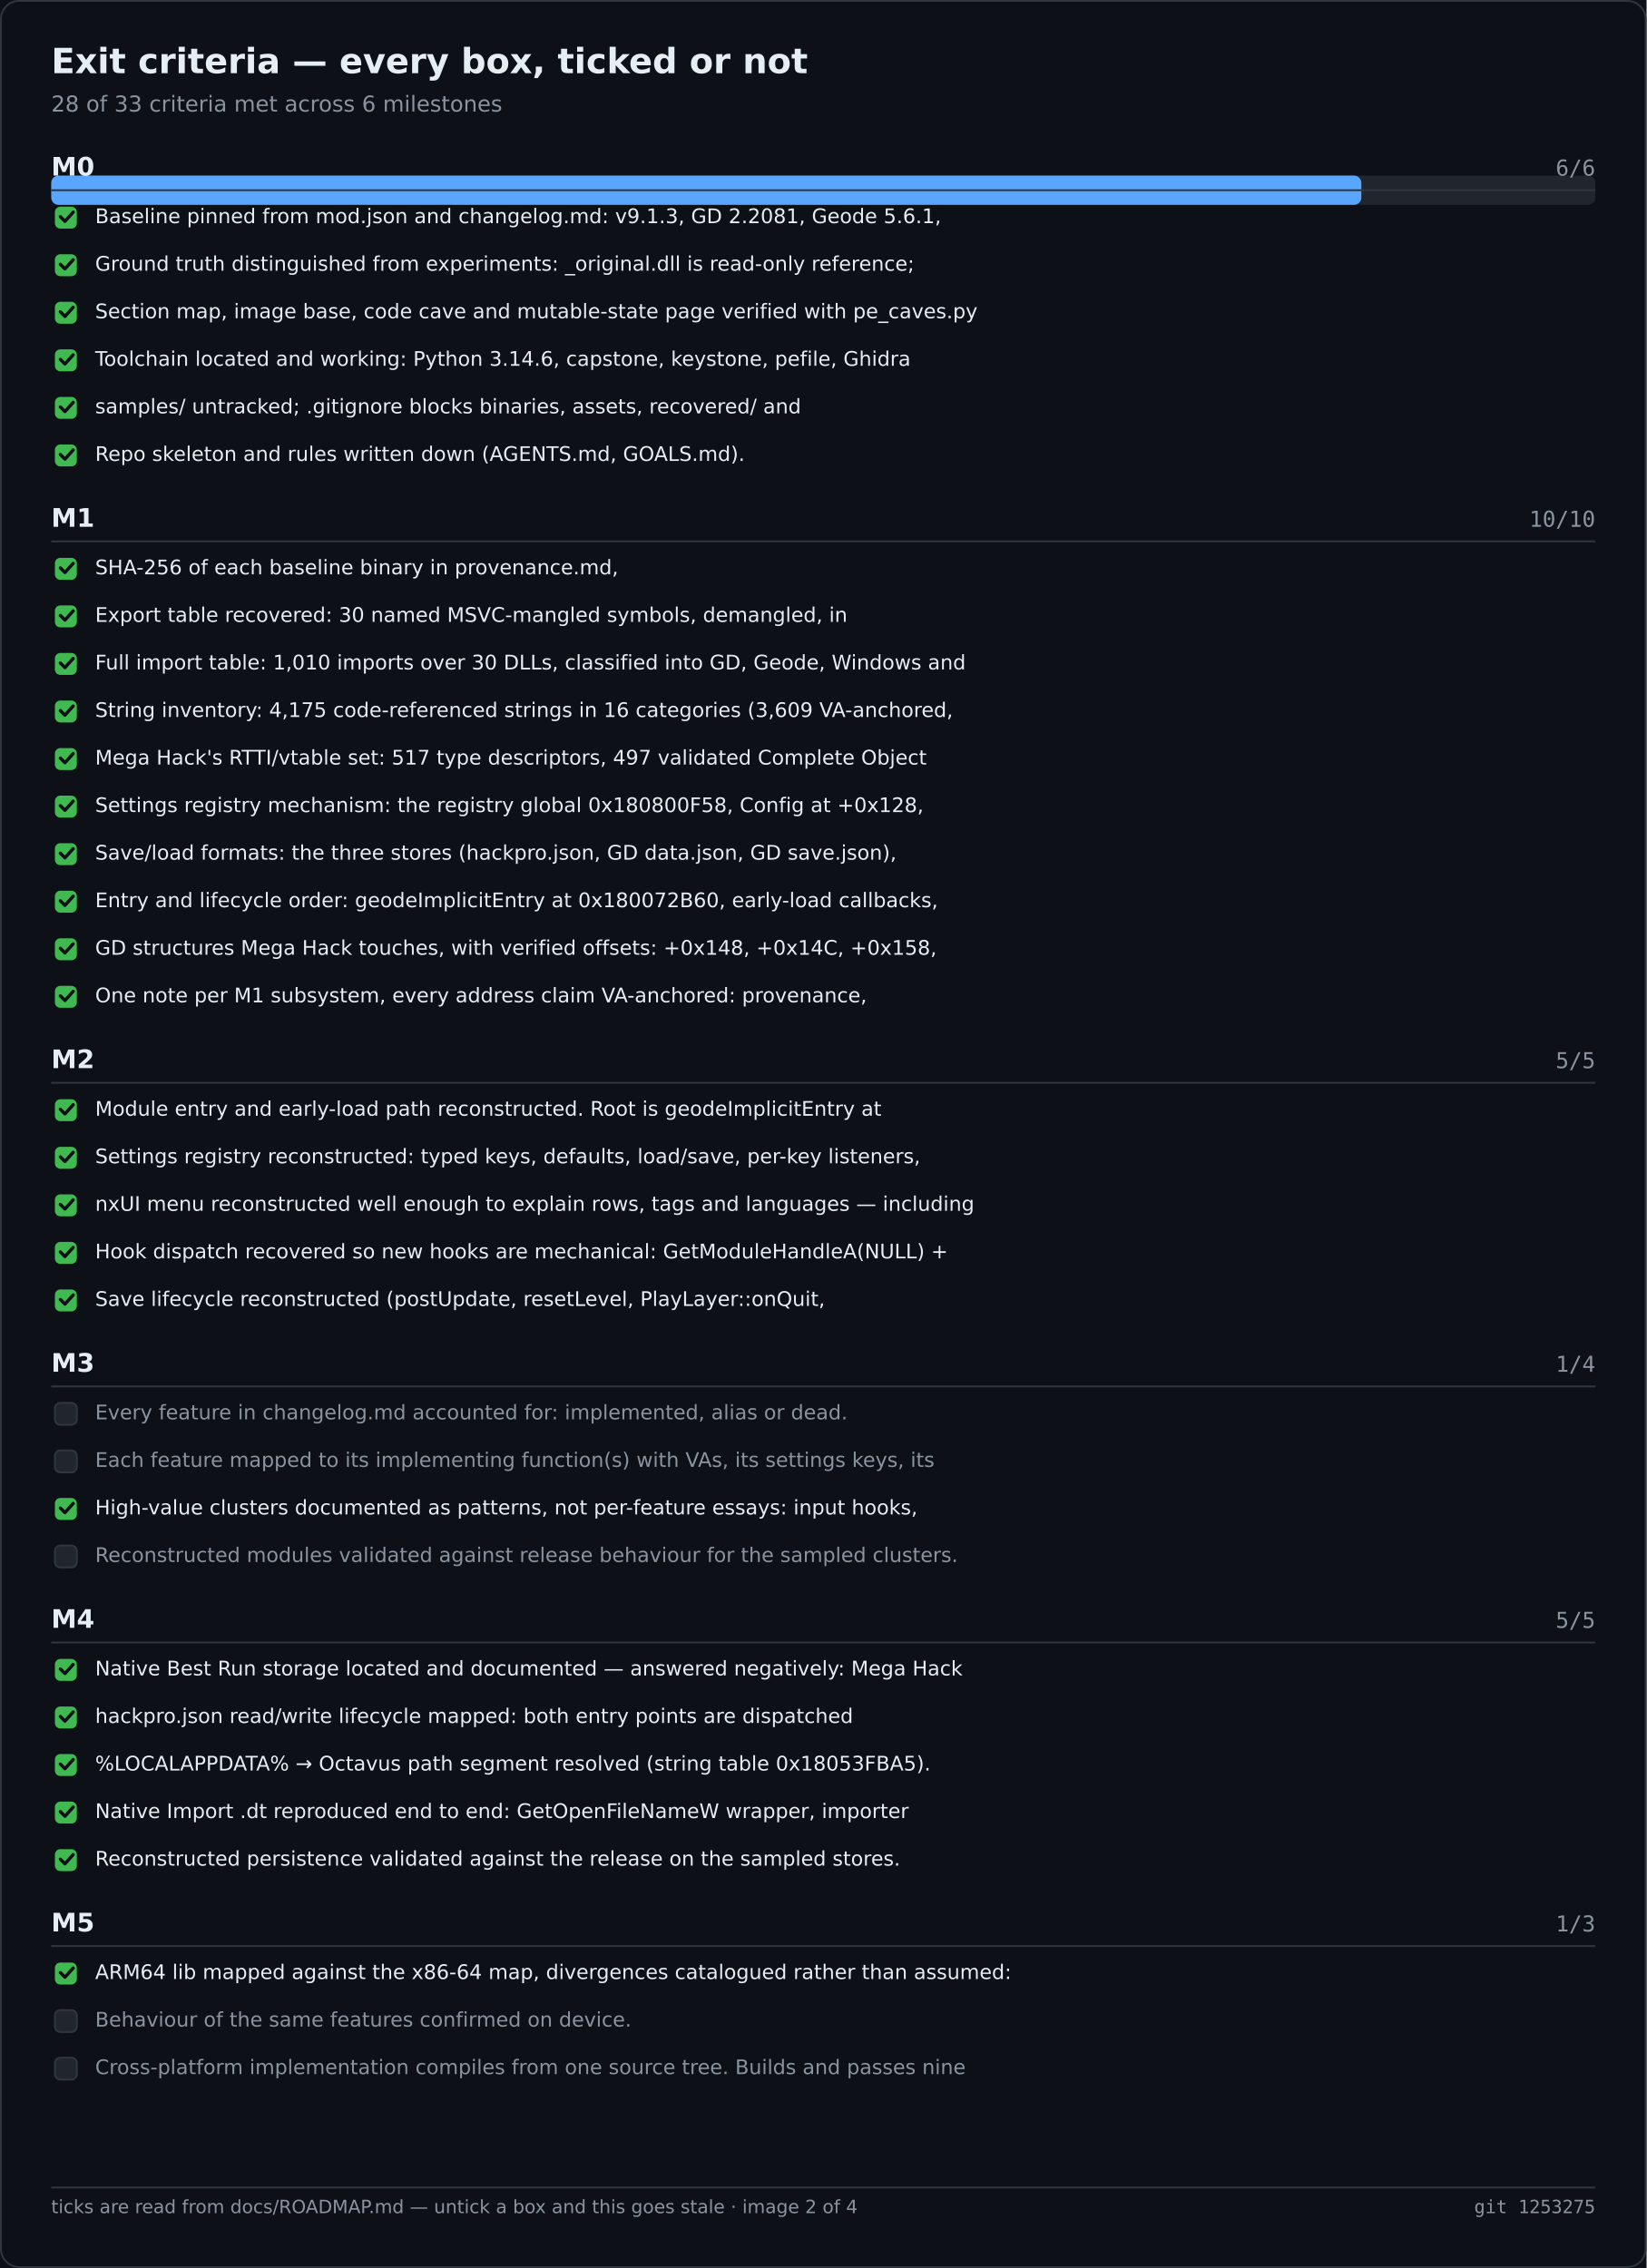
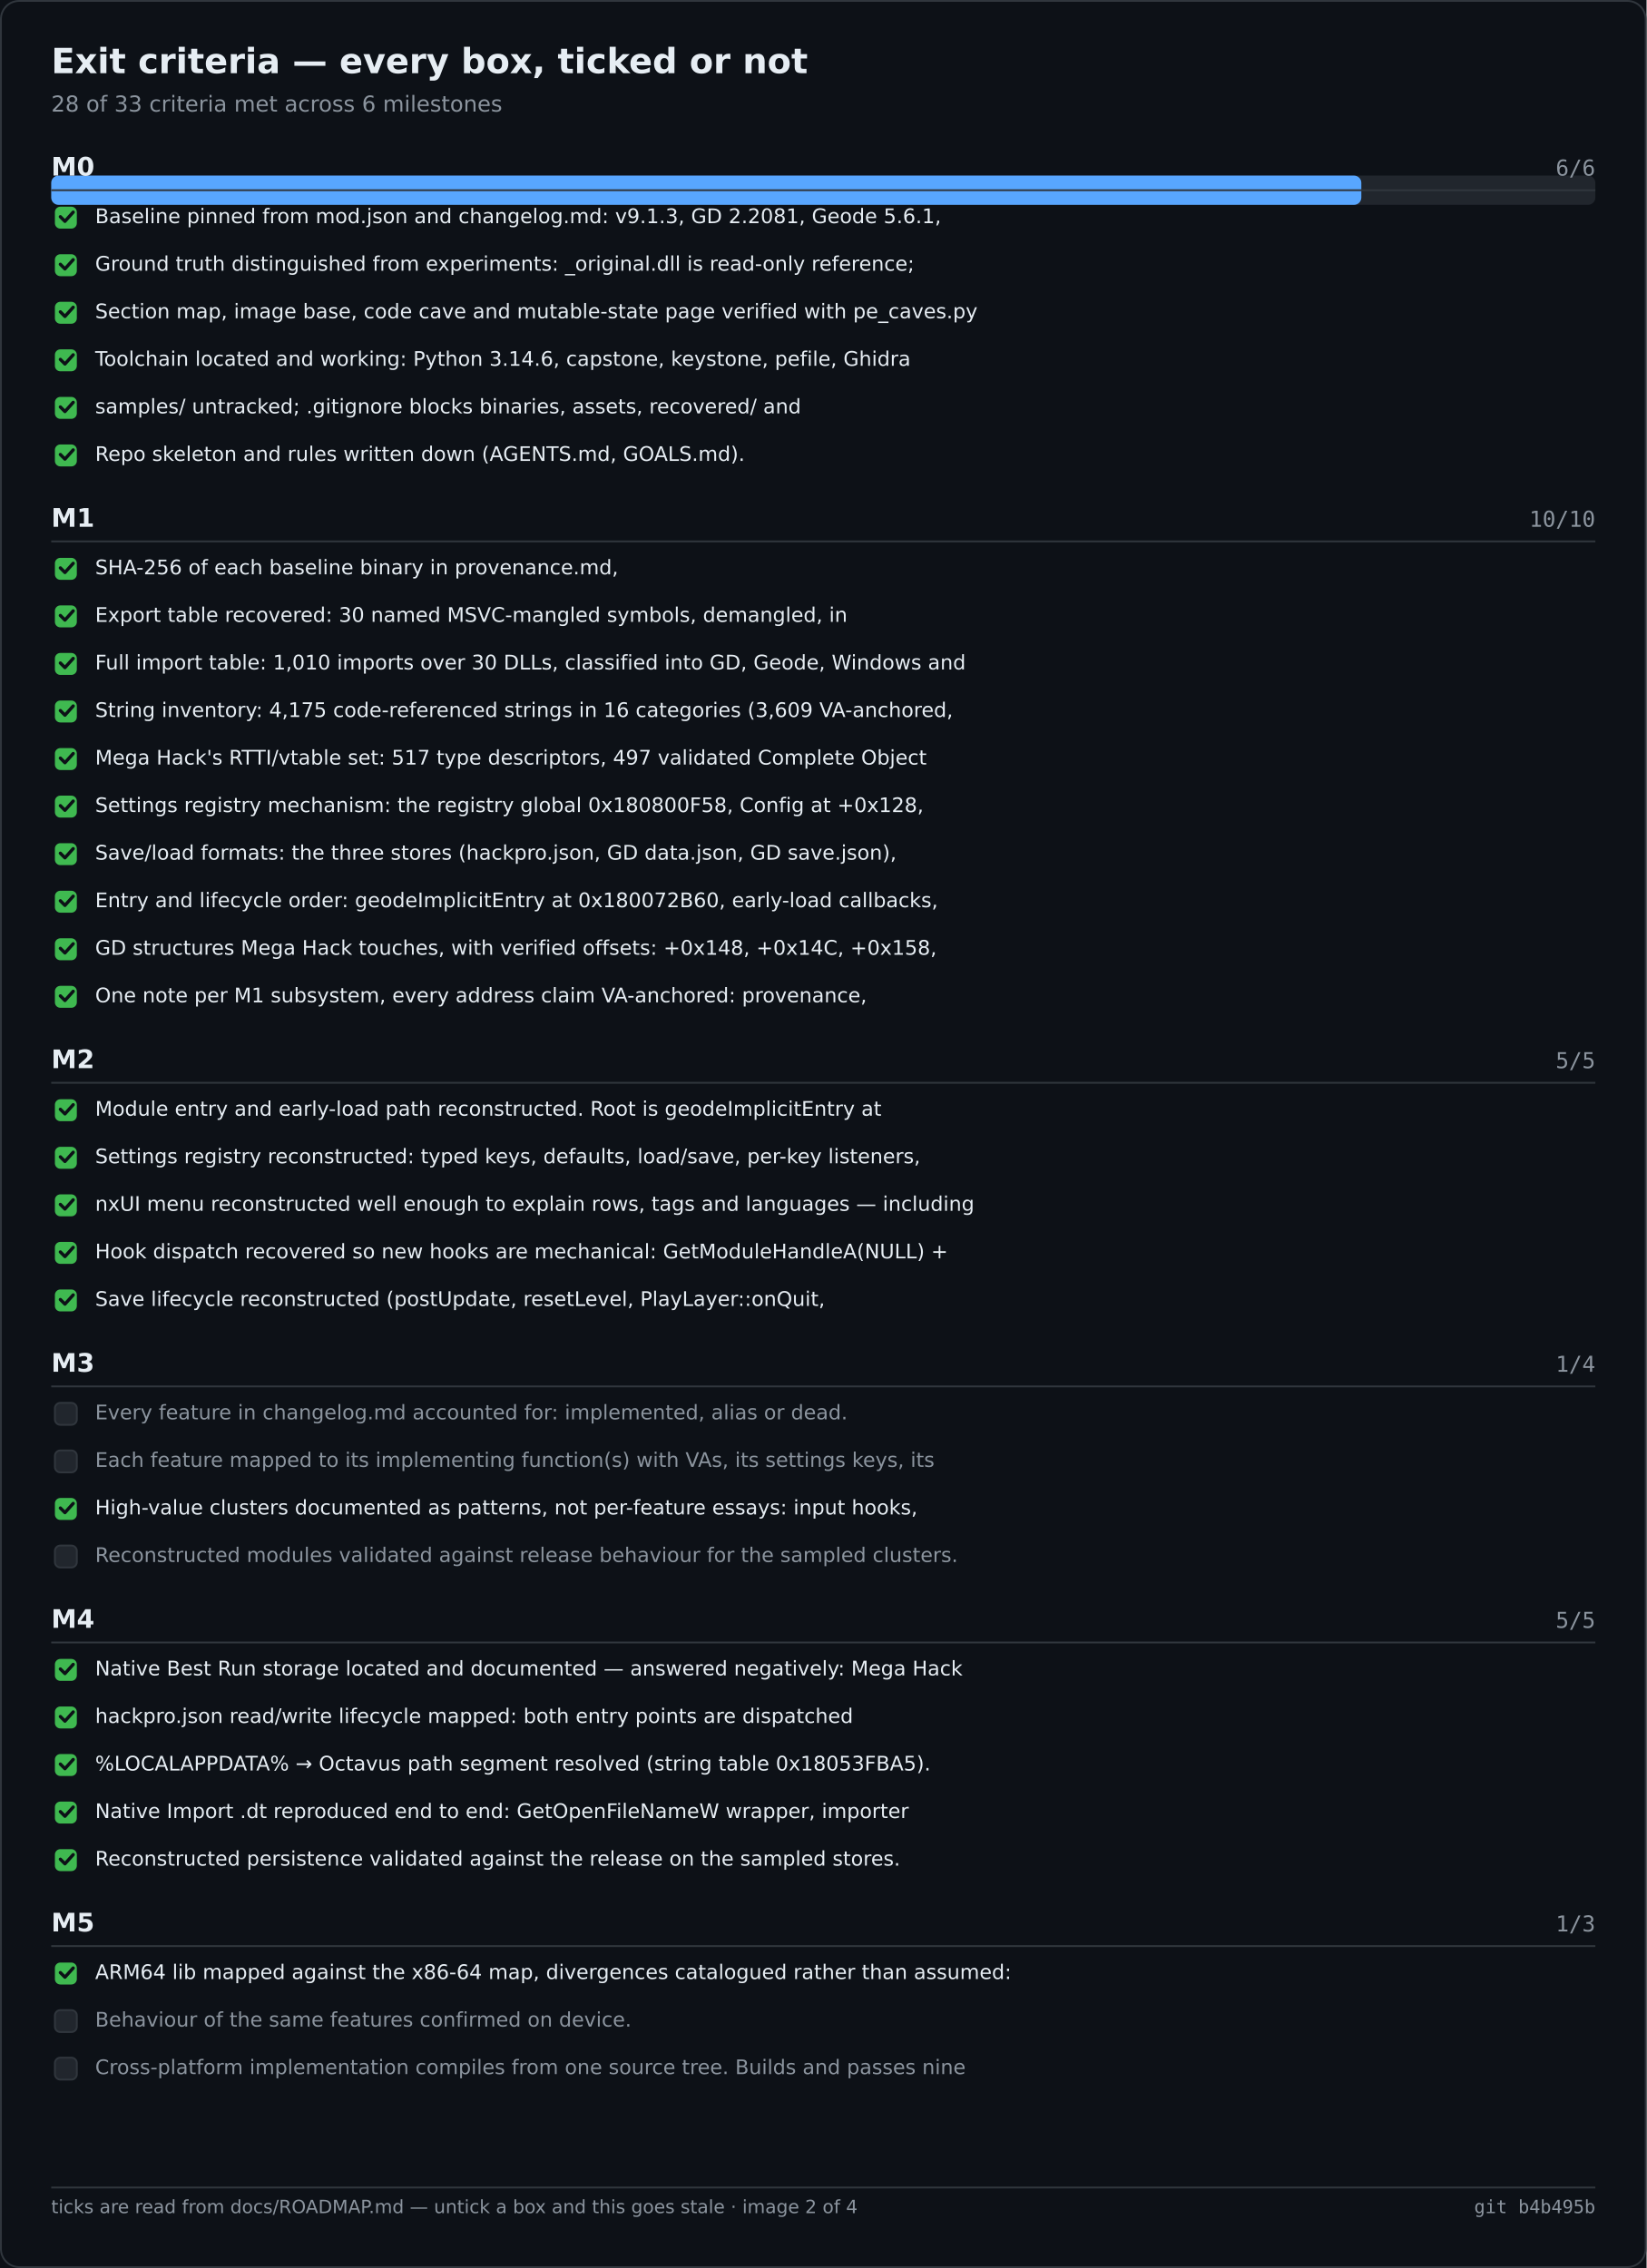
<svg xmlns="http://www.w3.org/2000/svg" width="900" height="1240" viewBox="0 0 900 1240" role="img" aria-label="Exit criteria — every box, ticked or not">
  <rect width="900" height="1240" fill="#0d1117" />
  <rect x="0.5" y="0.5" width="899" height="1239" fill="none" stroke="#30363d" rx="10" />
  <text x="28" y="40" font-family="Segoe UI,DejaVu Sans,Helvetica,sans-serif" font-size="19" font-weight="600" fill="#e6edf3">Exit criteria — every box, ticked or not</text>
  <text x="28" y="61" font-family="Segoe UI,DejaVu Sans,Helvetica,sans-serif" font-size="12" fill="#8b949e">28 of 33 criteria met across 6 milestones</text>
  <rect x="28.0" y="96.0" width="844.0" height="16.0" fill="#21262d" rx="4" />
  <rect x="28.0" y="96.0" width="716.1" height="16.0" fill="#58a6ff" rx="4" />
  <text x="28.0" y="96.0" font-family="Segoe UI,DejaVu Sans,Helvetica,sans-serif" font-size="14" fill="#e6edf3" font-weight="600">M0</text>
  <text x="872.0" y="96.0" font-family="Cascadia Mono,Consolas,DejaVu Sans Mono,monospace" font-size="12" fill="#8b949e" text-anchor="end">6/6</text>
  <text x="28.0" y="288.0" font-family="Segoe UI,DejaVu Sans,Helvetica,sans-serif" font-size="14" fill="#e6edf3" font-weight="600">M1</text>
  <text x="872.0" y="288.0" font-family="Cascadia Mono,Consolas,DejaVu Sans Mono,monospace" font-size="12" fill="#8b949e" text-anchor="end">10/10</text>
  <text x="28.0" y="584.0" font-family="Segoe UI,DejaVu Sans,Helvetica,sans-serif" font-size="14" fill="#e6edf3" font-weight="600">M2</text>
  <text x="872.0" y="584.0" font-family="Cascadia Mono,Consolas,DejaVu Sans Mono,monospace" font-size="12" fill="#8b949e" text-anchor="end">5/5</text>
  <text x="28.0" y="750.0" font-family="Segoe UI,DejaVu Sans,Helvetica,sans-serif" font-size="14" fill="#e6edf3" font-weight="600">M3</text>
  <text x="872.0" y="750.0" font-family="Cascadia Mono,Consolas,DejaVu Sans Mono,monospace" font-size="12" fill="#8b949e" text-anchor="end">1/4</text>
  <text x="28.0" y="890.0" font-family="Segoe UI,DejaVu Sans,Helvetica,sans-serif" font-size="14" fill="#e6edf3" font-weight="600">M4</text>
  <text x="872.0" y="890.0" font-family="Cascadia Mono,Consolas,DejaVu Sans Mono,monospace" font-size="12" fill="#8b949e" text-anchor="end">5/5</text>
  <text x="28.0" y="1056.0" font-family="Segoe UI,DejaVu Sans,Helvetica,sans-serif" font-size="14" fill="#e6edf3" font-weight="600">M5</text>
  <text x="872.0" y="1056.0" font-family="Cascadia Mono,Consolas,DejaVu Sans Mono,monospace" font-size="12" fill="#8b949e" text-anchor="end">1/3</text>
  <line x1="28.0" y1="104.0" x2="872.0" y2="104.0" stroke="#30363d" stroke-width="1" />
  <rect x="30.0" y="113.0" width="12.0" height="12.0" fill="#3fb950" rx="3" />
  <path d="M33 118.5 l2.5 2.5 l4.5 -5" fill="none" stroke="#0d1117" stroke-width="1.8" stroke-linecap="round" stroke-linejoin="round" />
  <text x="52.0" y="122.0" font-family="Segoe UI,DejaVu Sans,Helvetica,sans-serif" font-size="11" fill="#e6edf3">Baseline pinned from mod.json and changelog.md: v9.1.3, GD 2.2081, Geode 5.6.1,</text>
  <rect x="30.0" y="139.0" width="12.0" height="12.0" fill="#3fb950" rx="3" />
  <path d="M33 144.5 l2.5 2.5 l4.5 -5" fill="none" stroke="#0d1117" stroke-width="1.8" stroke-linecap="round" stroke-linejoin="round" />
  <text x="52.0" y="148.0" font-family="Segoe UI,DejaVu Sans,Helvetica,sans-serif" font-size="11" fill="#e6edf3">Ground truth distinguished from experiments: _original.dll is read-only reference;</text>
  <rect x="30.0" y="165.0" width="12.0" height="12.0" fill="#3fb950" rx="3" />
  <path d="M33 170.5 l2.5 2.5 l4.5 -5" fill="none" stroke="#0d1117" stroke-width="1.8" stroke-linecap="round" stroke-linejoin="round" />
  <text x="52.0" y="174.0" font-family="Segoe UI,DejaVu Sans,Helvetica,sans-serif" font-size="11" fill="#e6edf3">Section map, image base, code cave and mutable-state page verified with pe_caves.py</text>
  <rect x="30.0" y="191.0" width="12.0" height="12.0" fill="#3fb950" rx="3" />
  <path d="M33 196.5 l2.5 2.5 l4.5 -5" fill="none" stroke="#0d1117" stroke-width="1.8" stroke-linecap="round" stroke-linejoin="round" />
  <text x="52.0" y="200.0" font-family="Segoe UI,DejaVu Sans,Helvetica,sans-serif" font-size="11" fill="#e6edf3">Toolchain located and working: Python 3.14.6, capstone, keystone, pefile, Ghidra</text>
  <rect x="30.0" y="217.0" width="12.0" height="12.0" fill="#3fb950" rx="3" />
  <path d="M33 222.5 l2.5 2.5 l4.5 -5" fill="none" stroke="#0d1117" stroke-width="1.8" stroke-linecap="round" stroke-linejoin="round" />
  <text x="52.0" y="226.0" font-family="Segoe UI,DejaVu Sans,Helvetica,sans-serif" font-size="11" fill="#e6edf3">samples/ untracked; .gitignore blocks binaries, assets, recovered/ and</text>
  <rect x="30.0" y="243.0" width="12.0" height="12.0" fill="#3fb950" rx="3" />
  <path d="M33 248.5 l2.5 2.5 l4.5 -5" fill="none" stroke="#0d1117" stroke-width="1.8" stroke-linecap="round" stroke-linejoin="round" />
  <text x="52.0" y="252.0" font-family="Segoe UI,DejaVu Sans,Helvetica,sans-serif" font-size="11" fill="#e6edf3">Repo skeleton and rules written down (AGENTS.md, GOALS.md).</text>
  <line x1="28.0" y1="296.0" x2="872.0" y2="296.0" stroke="#30363d" stroke-width="1" />
  <rect x="30.0" y="305.0" width="12.0" height="12.0" fill="#3fb950" rx="3" />
  <path d="M33 310.5 l2.5 2.5 l4.5 -5" fill="none" stroke="#0d1117" stroke-width="1.8" stroke-linecap="round" stroke-linejoin="round" />
  <text x="52.0" y="314.0" font-family="Segoe UI,DejaVu Sans,Helvetica,sans-serif" font-size="11" fill="#e6edf3">SHA-256 of each baseline binary in provenance.md,</text>
  <rect x="30.0" y="331.0" width="12.0" height="12.0" fill="#3fb950" rx="3" />
  <path d="M33 336.5 l2.5 2.5 l4.5 -5" fill="none" stroke="#0d1117" stroke-width="1.8" stroke-linecap="round" stroke-linejoin="round" />
  <text x="52.0" y="340.0" font-family="Segoe UI,DejaVu Sans,Helvetica,sans-serif" font-size="11" fill="#e6edf3">Export table recovered: 30 named MSVC-mangled symbols, demangled, in</text>
  <rect x="30.0" y="357.0" width="12.0" height="12.0" fill="#3fb950" rx="3" />
  <path d="M33 362.5 l2.5 2.5 l4.5 -5" fill="none" stroke="#0d1117" stroke-width="1.8" stroke-linecap="round" stroke-linejoin="round" />
  <text x="52.0" y="366.0" font-family="Segoe UI,DejaVu Sans,Helvetica,sans-serif" font-size="11" fill="#e6edf3">Full import table: 1,010 imports over 30 DLLs, classified into GD, Geode, Windows and</text>
  <rect x="30.0" y="383.0" width="12.0" height="12.0" fill="#3fb950" rx="3" />
  <path d="M33 388.5 l2.5 2.5 l4.5 -5" fill="none" stroke="#0d1117" stroke-width="1.8" stroke-linecap="round" stroke-linejoin="round" />
  <text x="52.0" y="392.0" font-family="Segoe UI,DejaVu Sans,Helvetica,sans-serif" font-size="11" fill="#e6edf3">String inventory: 4,175 code-referenced strings in 16 categories (3,609 VA-anchored,</text>
  <rect x="30.0" y="409.0" width="12.0" height="12.0" fill="#3fb950" rx="3" />
  <path d="M33 414.5 l2.5 2.5 l4.5 -5" fill="none" stroke="#0d1117" stroke-width="1.8" stroke-linecap="round" stroke-linejoin="round" />
  <text x="52.0" y="418.0" font-family="Segoe UI,DejaVu Sans,Helvetica,sans-serif" font-size="11" fill="#e6edf3">Mega Hack's RTTI/vtable set: 517 type descriptors, 497 validated Complete Object</text>
  <rect x="30.0" y="435.0" width="12.0" height="12.0" fill="#3fb950" rx="3" />
  <path d="M33 440.5 l2.5 2.5 l4.5 -5" fill="none" stroke="#0d1117" stroke-width="1.8" stroke-linecap="round" stroke-linejoin="round" />
  <text x="52.0" y="444.0" font-family="Segoe UI,DejaVu Sans,Helvetica,sans-serif" font-size="11" fill="#e6edf3">Settings registry mechanism: the registry global 0x180800F58, Config at +0x128,</text>
  <rect x="30.0" y="461.0" width="12.0" height="12.0" fill="#3fb950" rx="3" />
  <path d="M33 466.5 l2.5 2.5 l4.5 -5" fill="none" stroke="#0d1117" stroke-width="1.8" stroke-linecap="round" stroke-linejoin="round" />
  <text x="52.0" y="470.0" font-family="Segoe UI,DejaVu Sans,Helvetica,sans-serif" font-size="11" fill="#e6edf3">Save/load formats: the three stores (hackpro.json, GD data.json, GD save.json),</text>
  <rect x="30.0" y="487.0" width="12.0" height="12.0" fill="#3fb950" rx="3" />
  <path d="M33 492.5 l2.5 2.5 l4.5 -5" fill="none" stroke="#0d1117" stroke-width="1.8" stroke-linecap="round" stroke-linejoin="round" />
  <text x="52.0" y="496.0" font-family="Segoe UI,DejaVu Sans,Helvetica,sans-serif" font-size="11" fill="#e6edf3">Entry and lifecycle order: geodeImplicitEntry at 0x180072B60, early-load callbacks,</text>
  <rect x="30.0" y="513.0" width="12.0" height="12.0" fill="#3fb950" rx="3" />
  <path d="M33 518.5 l2.5 2.5 l4.5 -5" fill="none" stroke="#0d1117" stroke-width="1.8" stroke-linecap="round" stroke-linejoin="round" />
  <text x="52.0" y="522.0" font-family="Segoe UI,DejaVu Sans,Helvetica,sans-serif" font-size="11" fill="#e6edf3">GD structures Mega Hack touches, with verified offsets: +0x148, +0x14C, +0x158,</text>
  <rect x="30.0" y="539.0" width="12.0" height="12.0" fill="#3fb950" rx="3" />
  <path d="M33 544.5 l2.5 2.5 l4.5 -5" fill="none" stroke="#0d1117" stroke-width="1.8" stroke-linecap="round" stroke-linejoin="round" />
  <text x="52.0" y="548.0" font-family="Segoe UI,DejaVu Sans,Helvetica,sans-serif" font-size="11" fill="#e6edf3">One note per M1 subsystem, every address claim VA-anchored: provenance,</text>
  <line x1="28.0" y1="592.0" x2="872.0" y2="592.0" stroke="#30363d" stroke-width="1" />
  <rect x="30.0" y="601.0" width="12.0" height="12.0" fill="#3fb950" rx="3" />
  <path d="M33 606.5 l2.5 2.5 l4.5 -5" fill="none" stroke="#0d1117" stroke-width="1.8" stroke-linecap="round" stroke-linejoin="round" />
  <text x="52.0" y="610.0" font-family="Segoe UI,DejaVu Sans,Helvetica,sans-serif" font-size="11" fill="#e6edf3">Module entry and early-load path reconstructed. Root is geodeImplicitEntry at</text>
  <rect x="30.0" y="627.0" width="12.0" height="12.0" fill="#3fb950" rx="3" />
  <path d="M33 632.5 l2.5 2.5 l4.5 -5" fill="none" stroke="#0d1117" stroke-width="1.8" stroke-linecap="round" stroke-linejoin="round" />
  <text x="52.0" y="636.0" font-family="Segoe UI,DejaVu Sans,Helvetica,sans-serif" font-size="11" fill="#e6edf3">Settings registry reconstructed: typed keys, defaults, load/save, per-key listeners,</text>
  <rect x="30.0" y="653.0" width="12.0" height="12.0" fill="#3fb950" rx="3" />
  <path d="M33 658.5 l2.5 2.5 l4.5 -5" fill="none" stroke="#0d1117" stroke-width="1.8" stroke-linecap="round" stroke-linejoin="round" />
  <text x="52.0" y="662.0" font-family="Segoe UI,DejaVu Sans,Helvetica,sans-serif" font-size="11" fill="#e6edf3">nxUI menu reconstructed well enough to explain rows, tags and languages — including</text>
  <rect x="30.0" y="679.0" width="12.0" height="12.0" fill="#3fb950" rx="3" />
  <path d="M33 684.5 l2.5 2.5 l4.5 -5" fill="none" stroke="#0d1117" stroke-width="1.8" stroke-linecap="round" stroke-linejoin="round" />
  <text x="52.0" y="688.0" font-family="Segoe UI,DejaVu Sans,Helvetica,sans-serif" font-size="11" fill="#e6edf3">Hook dispatch recovered so new hooks are mechanical: GetModuleHandleA(NULL) +</text>
  <rect x="30.0" y="705.0" width="12.0" height="12.0" fill="#3fb950" rx="3" />
  <path d="M33 710.5 l2.5 2.5 l4.5 -5" fill="none" stroke="#0d1117" stroke-width="1.8" stroke-linecap="round" stroke-linejoin="round" />
  <text x="52.0" y="714.0" font-family="Segoe UI,DejaVu Sans,Helvetica,sans-serif" font-size="11" fill="#e6edf3">Save lifecycle reconstructed (postUpdate, resetLevel, PlayLayer::onQuit,</text>
  <line x1="28.0" y1="758.0" x2="872.0" y2="758.0" stroke="#30363d" stroke-width="1" />
  <rect x="30.0" y="767.0" width="12.0" height="12.0" fill="#21262d" rx="3" stroke="#30363d" stroke-width="1" />
  <text x="52.0" y="776.0" font-family="Segoe UI,DejaVu Sans,Helvetica,sans-serif" font-size="11" fill="#8b949e">Every feature in changelog.md accounted for: implemented, alias or dead.</text>
  <rect x="30.0" y="793.0" width="12.0" height="12.0" fill="#21262d" rx="3" stroke="#30363d" stroke-width="1" />
  <text x="52.0" y="802.0" font-family="Segoe UI,DejaVu Sans,Helvetica,sans-serif" font-size="11" fill="#8b949e">Each feature mapped to its implementing function(s) with VAs, its settings keys, its</text>
  <rect x="30.0" y="819.0" width="12.0" height="12.0" fill="#3fb950" rx="3" />
  <path d="M33 824.5 l2.5 2.5 l4.5 -5" fill="none" stroke="#0d1117" stroke-width="1.8" stroke-linecap="round" stroke-linejoin="round" />
  <text x="52.0" y="828.0" font-family="Segoe UI,DejaVu Sans,Helvetica,sans-serif" font-size="11" fill="#e6edf3">High-value clusters documented as patterns, not per-feature essays: input hooks,</text>
  <rect x="30.0" y="845.0" width="12.0" height="12.0" fill="#21262d" rx="3" stroke="#30363d" stroke-width="1" />
  <text x="52.0" y="854.0" font-family="Segoe UI,DejaVu Sans,Helvetica,sans-serif" font-size="11" fill="#8b949e">Reconstructed modules validated against release behaviour for the sampled clusters.</text>
  <line x1="28.0" y1="898.0" x2="872.0" y2="898.0" stroke="#30363d" stroke-width="1" />
  <rect x="30.0" y="907.0" width="12.0" height="12.0" fill="#3fb950" rx="3" />
  <path d="M33 912.5 l2.5 2.5 l4.5 -5" fill="none" stroke="#0d1117" stroke-width="1.8" stroke-linecap="round" stroke-linejoin="round" />
  <text x="52.0" y="916.0" font-family="Segoe UI,DejaVu Sans,Helvetica,sans-serif" font-size="11" fill="#e6edf3">Native Best Run storage located and documented — answered negatively: Mega Hack</text>
  <rect x="30.0" y="933.0" width="12.0" height="12.0" fill="#3fb950" rx="3" />
  <path d="M33 938.5 l2.5 2.5 l4.5 -5" fill="none" stroke="#0d1117" stroke-width="1.8" stroke-linecap="round" stroke-linejoin="round" />
  <text x="52.0" y="942.0" font-family="Segoe UI,DejaVu Sans,Helvetica,sans-serif" font-size="11" fill="#e6edf3">hackpro.json read/write lifecycle mapped: both entry points are dispatched</text>
  <rect x="30.0" y="959.0" width="12.0" height="12.0" fill="#3fb950" rx="3" />
  <path d="M33 964.5 l2.5 2.5 l4.5 -5" fill="none" stroke="#0d1117" stroke-width="1.8" stroke-linecap="round" stroke-linejoin="round" />
  <text x="52.0" y="968.0" font-family="Segoe UI,DejaVu Sans,Helvetica,sans-serif" font-size="11" fill="#e6edf3">%LOCALAPPDATA% → Octavus path segment resolved (string table 0x18053FBA5).</text>
  <rect x="30.0" y="985.0" width="12.0" height="12.0" fill="#3fb950" rx="3" />
  <path d="M33 990.5 l2.5 2.5 l4.5 -5" fill="none" stroke="#0d1117" stroke-width="1.8" stroke-linecap="round" stroke-linejoin="round" />
  <text x="52.0" y="994.0" font-family="Segoe UI,DejaVu Sans,Helvetica,sans-serif" font-size="11" fill="#e6edf3">Native Import .dt reproduced end to end: GetOpenFileNameW wrapper, importer</text>
  <rect x="30.0" y="1011.0" width="12.0" height="12.0" fill="#3fb950" rx="3" />
  <path d="M33 1016.5 l2.5 2.5 l4.5 -5" fill="none" stroke="#0d1117" stroke-width="1.8" stroke-linecap="round" stroke-linejoin="round" />
  <text x="52.0" y="1020.0" font-family="Segoe UI,DejaVu Sans,Helvetica,sans-serif" font-size="11" fill="#e6edf3">Reconstructed persistence validated against the release on the sampled stores.</text>
  <line x1="28.0" y1="1064.0" x2="872.0" y2="1064.0" stroke="#30363d" stroke-width="1" />
  <rect x="30.0" y="1073.0" width="12.0" height="12.0" fill="#3fb950" rx="3" />
  <path d="M33 1078.5 l2.5 2.5 l4.5 -5" fill="none" stroke="#0d1117" stroke-width="1.8" stroke-linecap="round" stroke-linejoin="round" />
  <text x="52.0" y="1082.0" font-family="Segoe UI,DejaVu Sans,Helvetica,sans-serif" font-size="11" fill="#e6edf3">ARM64 lib mapped against the x86-64 map, divergences catalogued rather than assumed:</text>
  <rect x="30.0" y="1099.0" width="12.0" height="12.0" fill="#21262d" rx="3" stroke="#30363d" stroke-width="1" />
  <text x="52.0" y="1108.0" font-family="Segoe UI,DejaVu Sans,Helvetica,sans-serif" font-size="11" fill="#8b949e">Behaviour of the same features confirmed on device.</text>
  <rect x="30.0" y="1125.0" width="12.0" height="12.0" fill="#21262d" rx="3" stroke="#30363d" stroke-width="1" />
  <text x="52.0" y="1134.0" font-family="Segoe UI,DejaVu Sans,Helvetica,sans-serif" font-size="11" fill="#8b949e">Cross-platform implementation compiles from one source tree. Builds and passes nine</text>
  <line x1="28.0" y1="1196.0" x2="872.0" y2="1196.0" stroke="#30363d" stroke-width="1" />
  <text x="28.0" y="1210.0" font-family="Segoe UI,DejaVu Sans,Helvetica,sans-serif" font-size="10" fill="#8b949e">ticks are read from docs/ROADMAP.md — untick a box and this goes stale · image 2 of 4</text>
-   <text x="872.0" y="1210.0" font-family="Cascadia Mono,Consolas,DejaVu Sans Mono,monospace" font-size="10" fill="#8b949e" text-anchor="end">git 1253275</text>
+   <text x="872.0" y="1210.0" font-family="Cascadia Mono,Consolas,DejaVu Sans Mono,monospace" font-size="10" fill="#8b949e" text-anchor="end">git b4b495b</text>
</svg>
